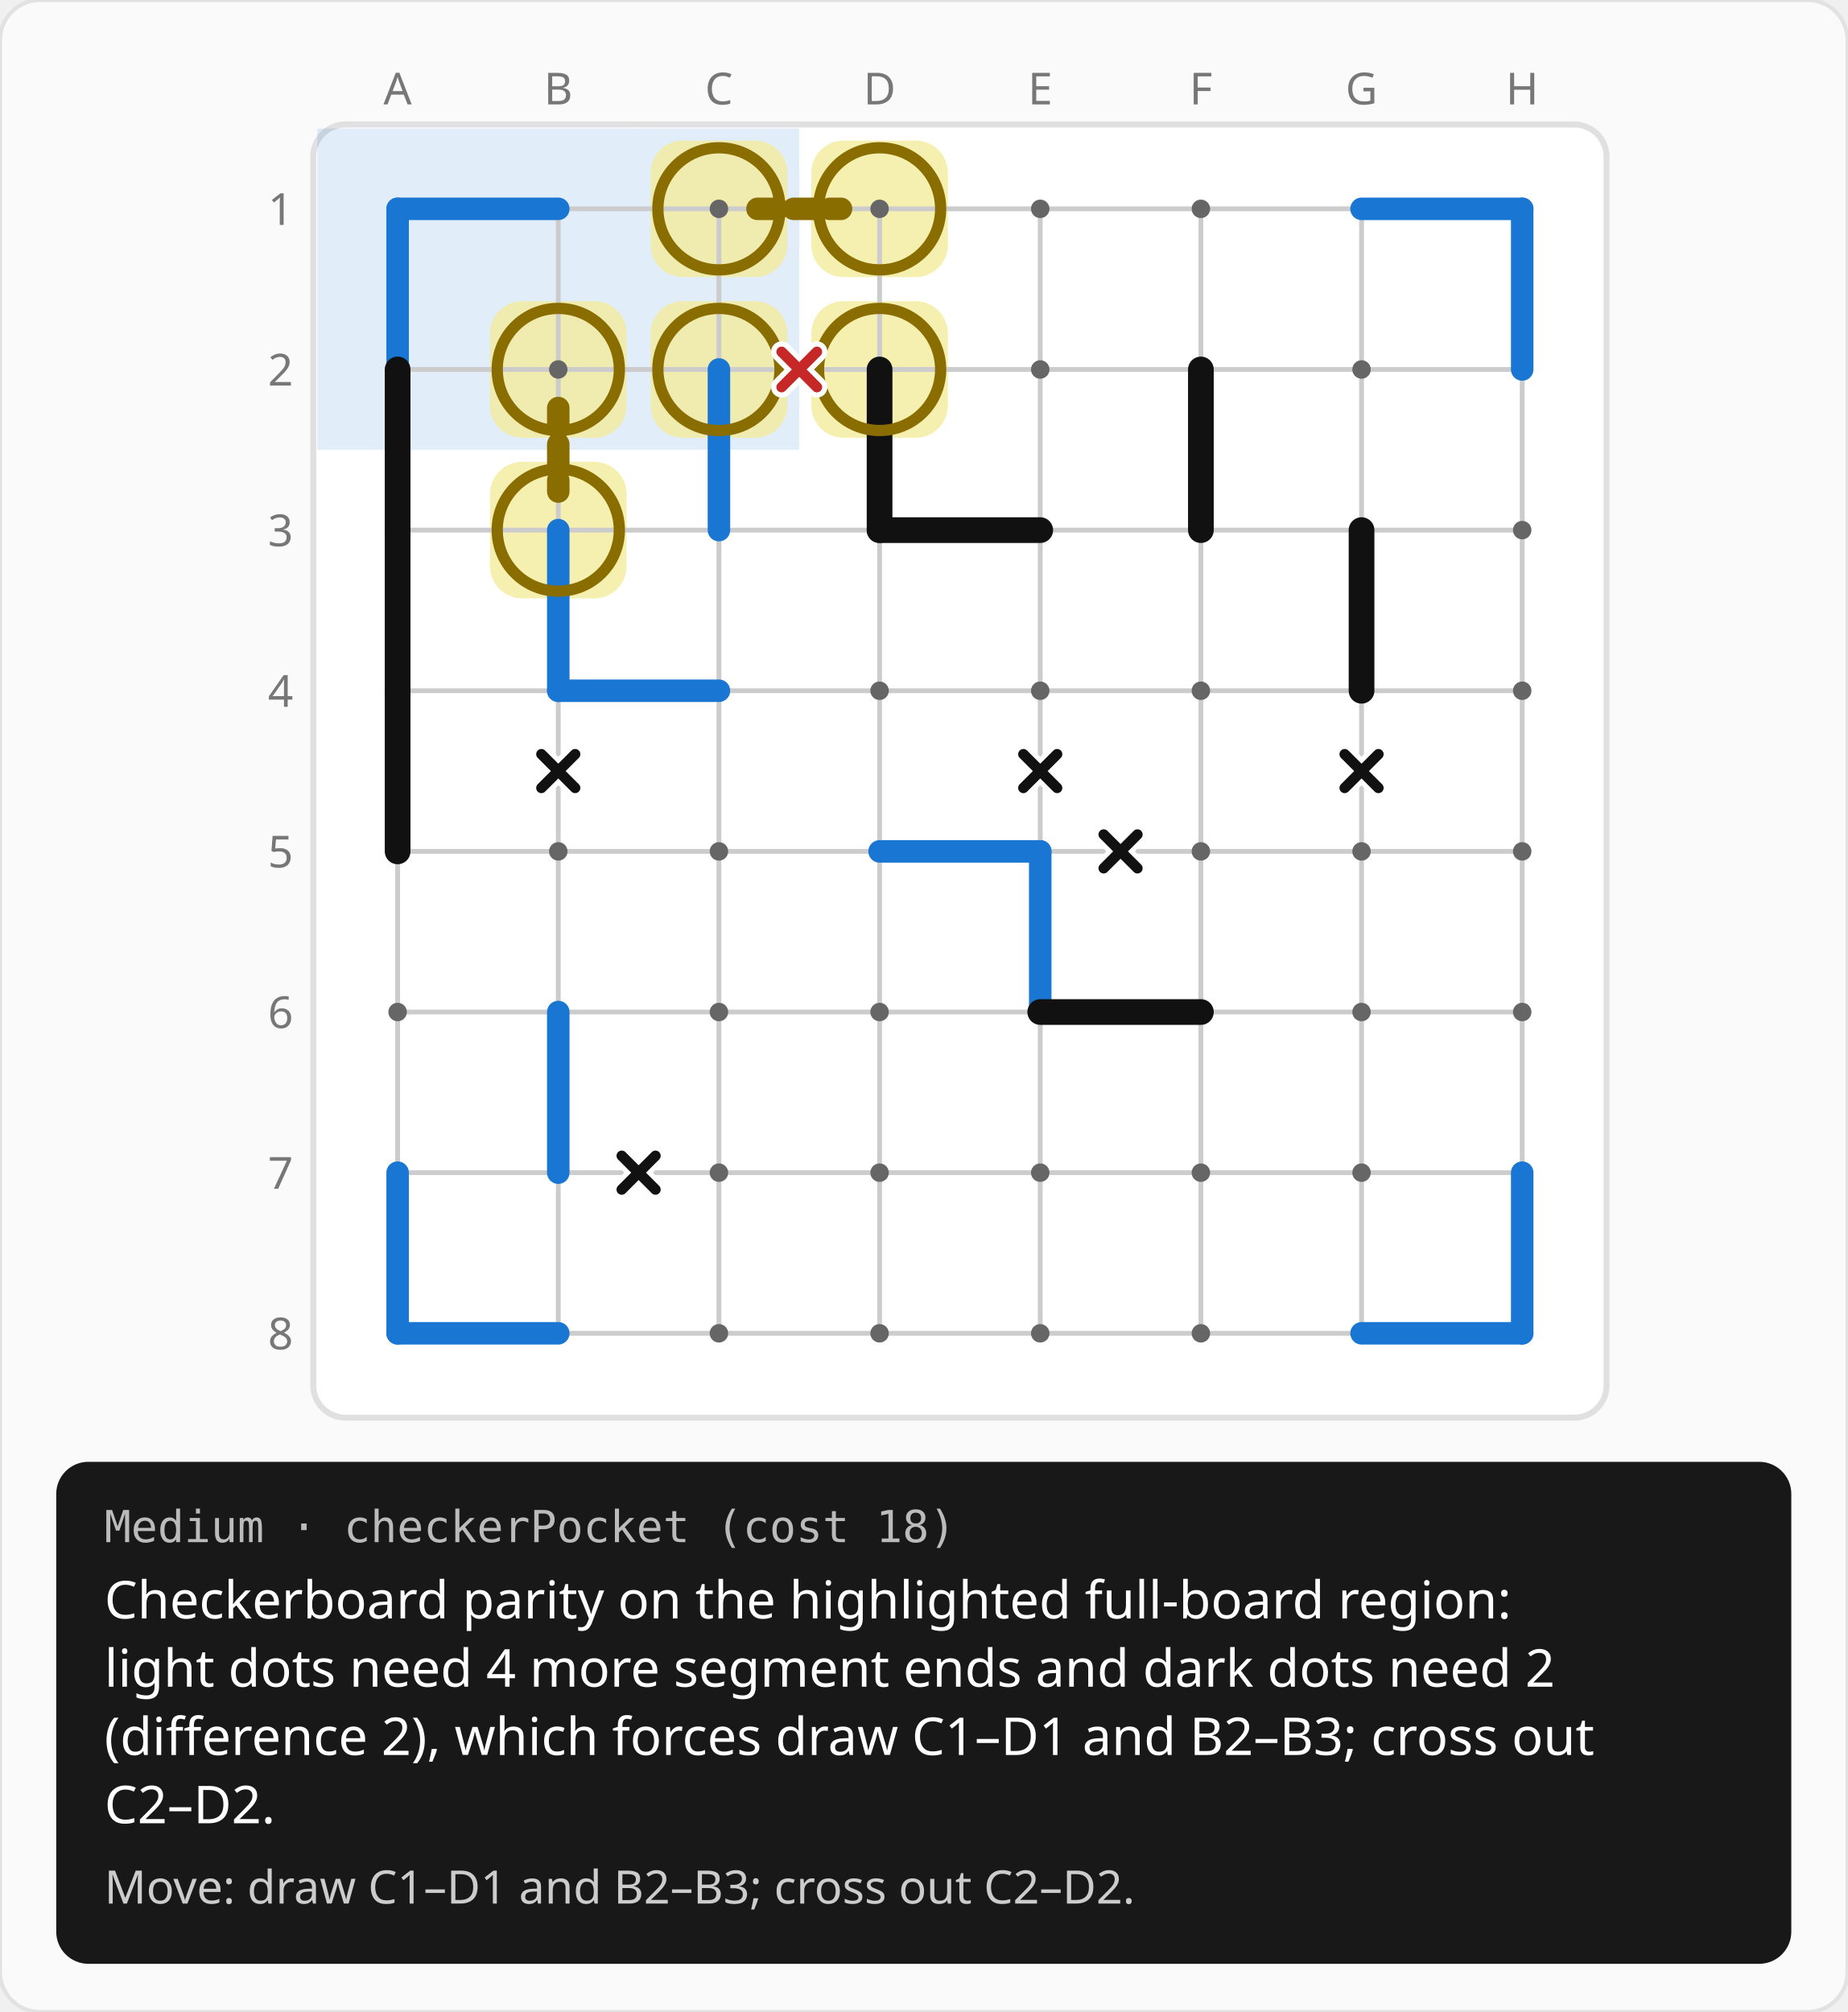
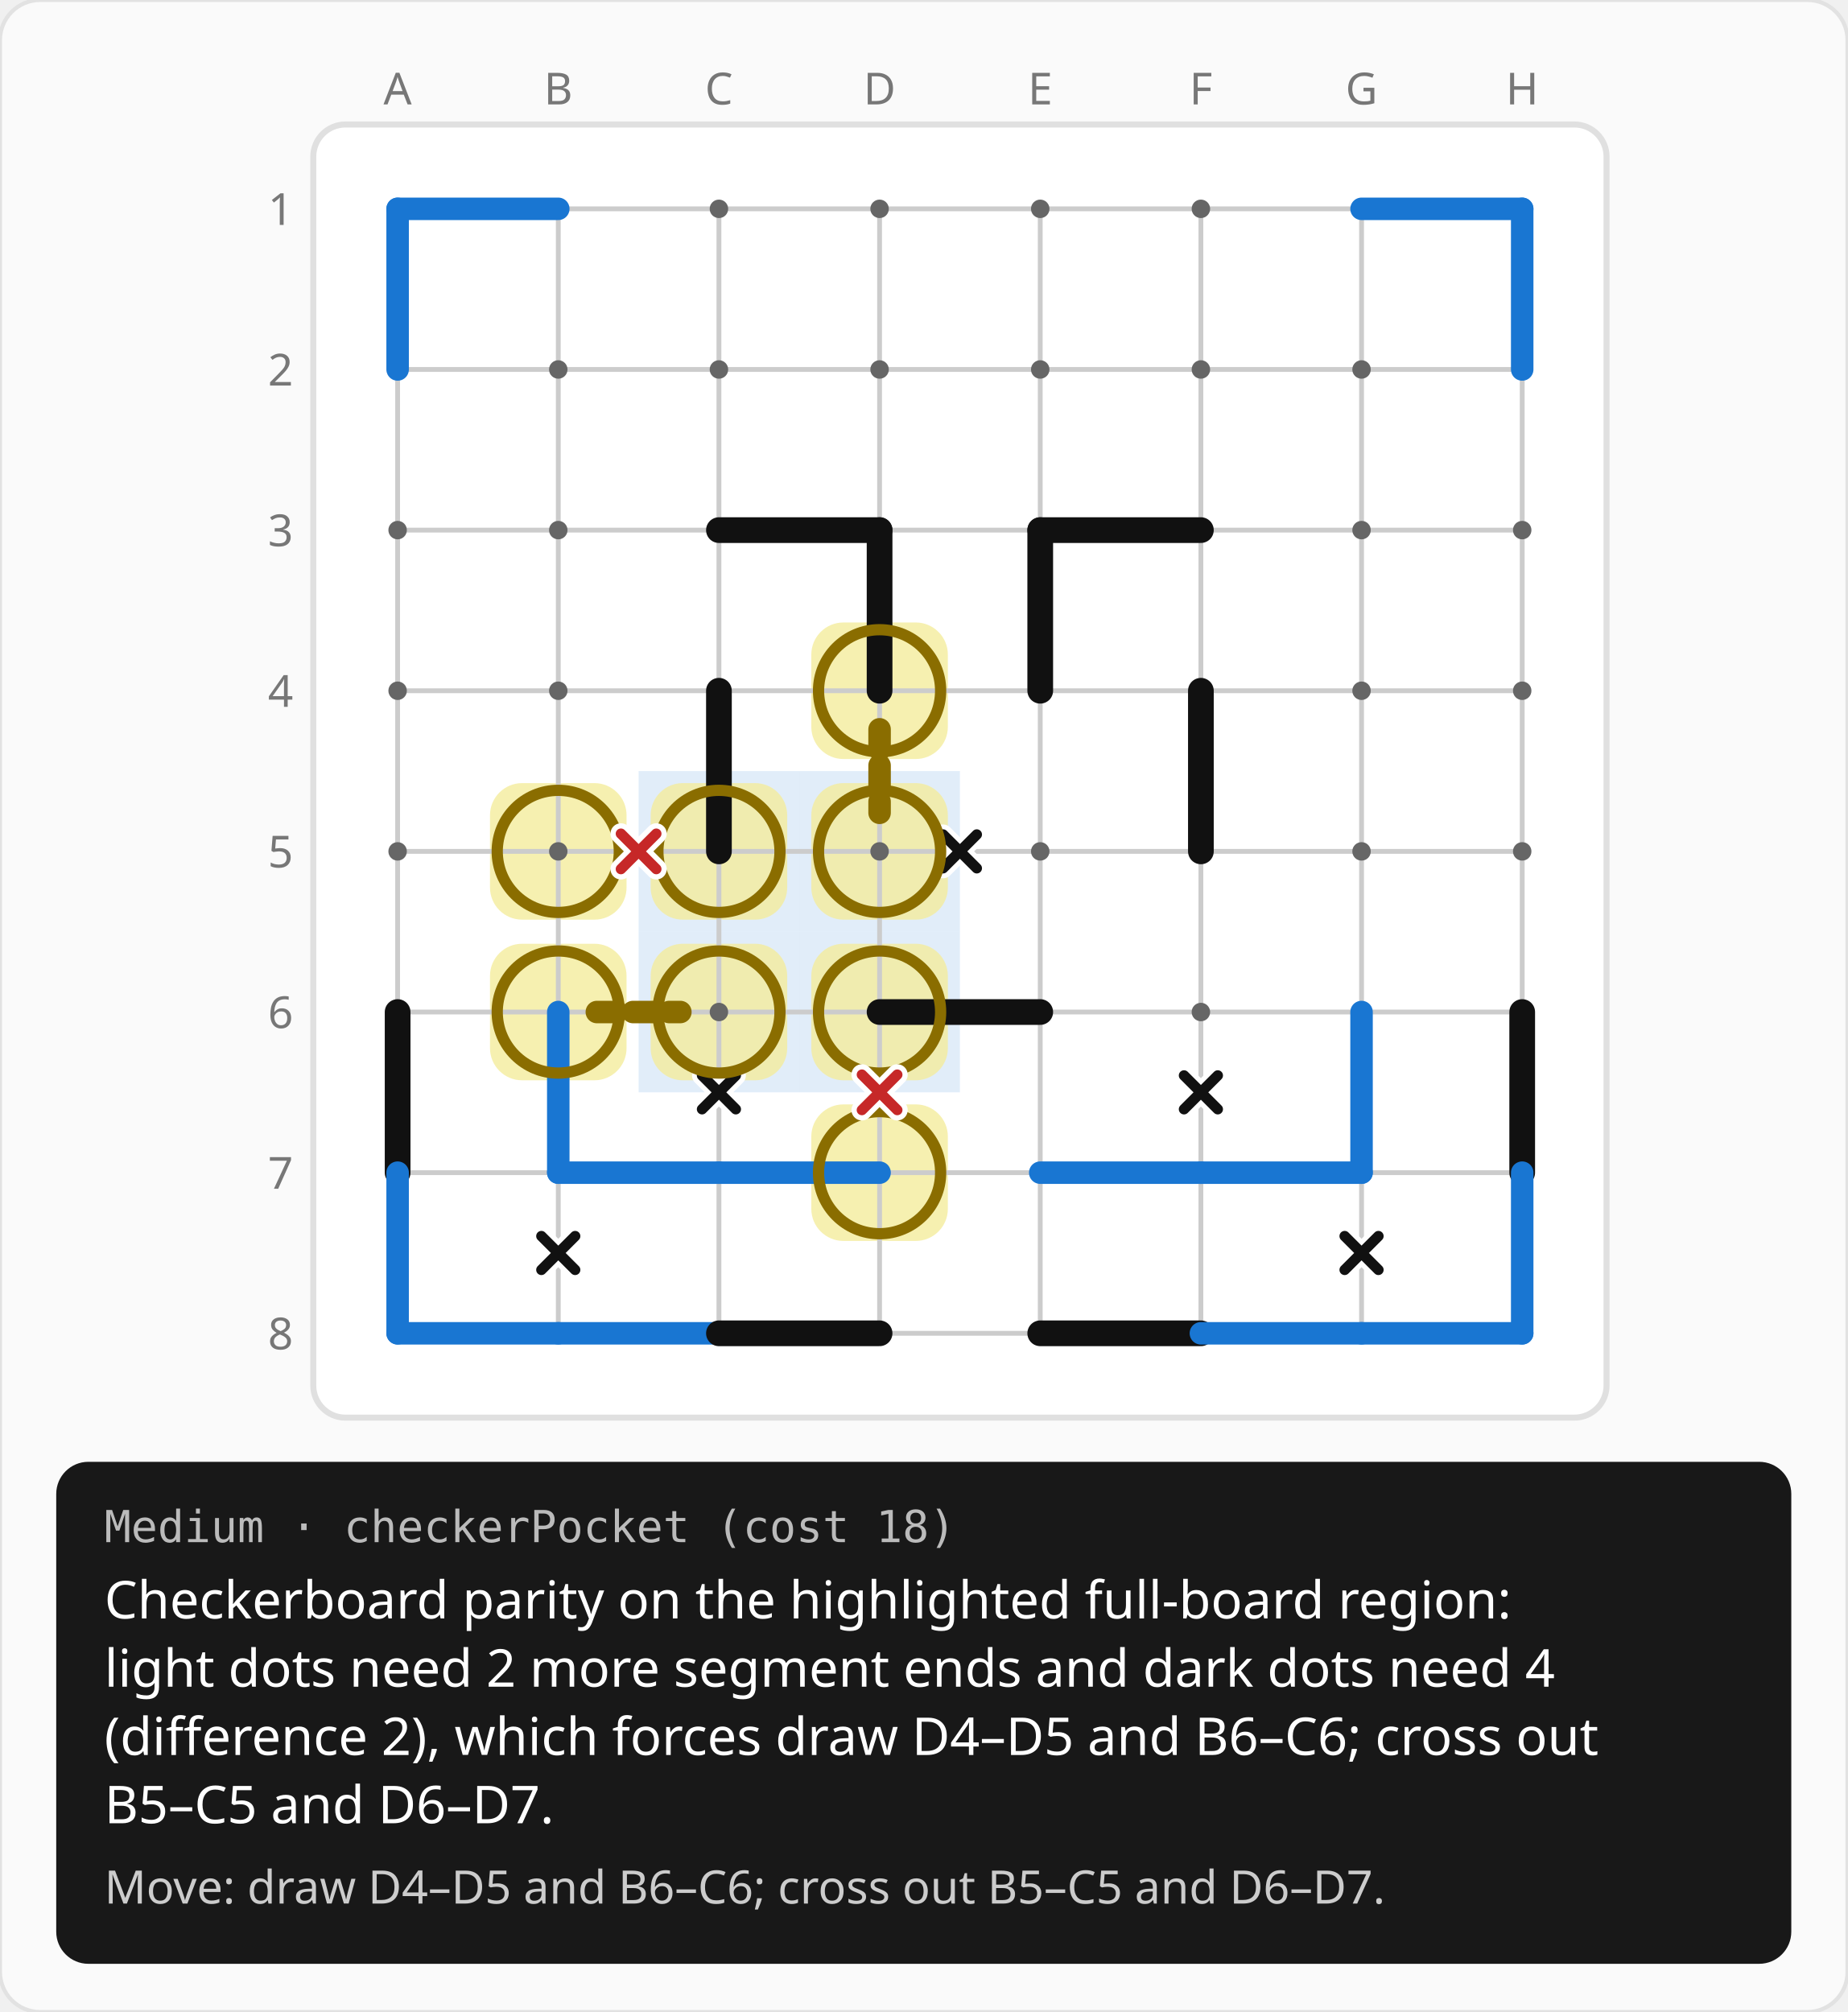
<svg xmlns="http://www.w3.org/2000/svg" width="460" height="501" viewBox="0 0 460 501">
  <rect width="460" height="501" rx="10" fill="#fafafa" stroke="#e2e2e2" />
  <defs>
    <pattern id="hatch" width="8" height="8" patternUnits="userSpaceOnUse" patternTransform="rotate(45)">
      <line x1="0" y1="0" x2="0" y2="8" stroke="#d55e00" stroke-width="3" opacity="0.55" />
    </pattern>
  </defs>
  <g transform="translate(59 12)">
    <text x="40" y="14" fill="#777777" font-size="11" font-family="system-ui, sans-serif" text-anchor="middle">A</text>
    <text x="80" y="14" fill="#777777" font-size="11" font-family="system-ui, sans-serif" text-anchor="middle">B</text>
    <text x="120" y="14" fill="#777777" font-size="11" font-family="system-ui, sans-serif" text-anchor="middle">C</text>
    <text x="160" y="14" fill="#777777" font-size="11" font-family="system-ui, sans-serif" text-anchor="middle">D</text>
    <text x="200" y="14" fill="#777777" font-size="11" font-family="system-ui, sans-serif" text-anchor="middle">E</text>
    <text x="240" y="14" fill="#777777" font-size="11" font-family="system-ui, sans-serif" text-anchor="middle">F</text>
    <text x="280" y="14" fill="#777777" font-size="11" font-family="system-ui, sans-serif" text-anchor="middle">G</text>
    <text x="320" y="14" fill="#777777" font-size="11" font-family="system-ui, sans-serif" text-anchor="middle">H</text>
    <text x="14" y="44" fill="#777777" font-size="11" font-family="system-ui, sans-serif" text-anchor="end">1</text>
    <text x="14" y="84" fill="#777777" font-size="11" font-family="system-ui, sans-serif" text-anchor="end">2</text>
    <text x="14" y="124" fill="#777777" font-size="11" font-family="system-ui, sans-serif" text-anchor="end">3</text>
    <text x="14" y="164" fill="#777777" font-size="11" font-family="system-ui, sans-serif" text-anchor="end">4</text>
    <text x="14" y="204" fill="#777777" font-size="11" font-family="system-ui, sans-serif" text-anchor="end">5</text>
    <text x="14" y="244" fill="#777777" font-size="11" font-family="system-ui, sans-serif" text-anchor="end">6</text>
    <text x="14" y="284" fill="#777777" font-size="11" font-family="system-ui, sans-serif" text-anchor="end">7</text>
    <text x="14" y="324" fill="#777777" font-size="11" font-family="system-ui, sans-serif" text-anchor="end">8</text>
    <g transform="translate(18 18)">
      <rect x="1" y="1" width="322" height="322" rx="8" fill="#ffffff" stroke="#e0e0e0" stroke-width="1.5" />
-       <rect x="2" y="2" width="40" height="40" fill="rgba(25,118,210,0.13)" />
-       <rect x="42" y="2" width="40" height="40" fill="rgba(25,118,210,0.13)" />
-       <rect x="82" y="2" width="40" height="40" fill="rgba(25,118,210,0.13)" />
-       <rect x="2" y="42" width="40" height="40" fill="rgba(25,118,210,0.13)" />
-       <rect x="42" y="42" width="40" height="40" fill="rgba(25,118,210,0.13)" />
-       <rect x="82" y="42" width="40" height="40" fill="rgba(25,118,210,0.13)" />
-       <rect x="85" y="5" width="34" height="34" rx="8" fill="rgba(244,236,156,0.8)" />
-       <rect x="125" y="5" width="34" height="34" rx="8" fill="rgba(244,236,156,0.8)" />
-       <rect x="45" y="45" width="34" height="34" rx="8" fill="rgba(244,236,156,0.8)" />
-       <rect x="45" y="85" width="34" height="34" rx="8" fill="rgba(244,236,156,0.8)" />
-       <rect x="85" y="45" width="34" height="34" rx="8" fill="rgba(244,236,156,0.8)" />
-       <rect x="125" y="45" width="34" height="34" rx="8" fill="rgba(244,236,156,0.8)" />
+       <rect x="82" y="162" width="40" height="40" fill="rgba(25,118,210,0.13)" />
+       <rect x="122" y="162" width="40" height="40" fill="rgba(25,118,210,0.13)" />
+       <rect x="82" y="202" width="40" height="40" fill="rgba(25,118,210,0.13)" />
+       <rect x="122" y="202" width="40" height="40" fill="rgba(25,118,210,0.13)" />
+       <rect x="125" y="125" width="34" height="34" rx="8" fill="rgba(244,236,156,0.8)" />
+       <rect x="125" y="165" width="34" height="34" rx="8" fill="rgba(244,236,156,0.8)" />
+       <rect x="45" y="205" width="34" height="34" rx="8" fill="rgba(244,236,156,0.8)" />
+       <rect x="85" y="205" width="34" height="34" rx="8" fill="rgba(244,236,156,0.8)" />
+       <rect x="45" y="165" width="34" height="34" rx="8" fill="rgba(244,236,156,0.8)" />
+       <rect x="85" y="165" width="34" height="34" rx="8" fill="rgba(244,236,156,0.8)" />
+       <rect x="125" y="205" width="34" height="34" rx="8" fill="rgba(244,236,156,0.8)" />
+       <rect x="125" y="245" width="34" height="34" rx="8" fill="rgba(244,236,156,0.8)" />
      <line x1="22" y1="22" x2="302" y2="22" stroke="#cccccc" stroke-width="1.2" />
      <line x1="22" y1="62" x2="302" y2="62" stroke="#cccccc" stroke-width="1.2" />
      <line x1="22" y1="102" x2="302" y2="102" stroke="#cccccc" stroke-width="1.2" />
      <line x1="22" y1="142" x2="302" y2="142" stroke="#cccccc" stroke-width="1.2" />
      <line x1="22" y1="182" x2="302" y2="182" stroke="#cccccc" stroke-width="1.2" />
      <line x1="22" y1="222" x2="302" y2="222" stroke="#cccccc" stroke-width="1.2" />
      <line x1="22" y1="262" x2="302" y2="262" stroke="#cccccc" stroke-width="1.2" />
      <line x1="22" y1="302" x2="302" y2="302" stroke="#cccccc" stroke-width="1.2" />
      <line x1="22" y1="22" x2="22" y2="302" stroke="#cccccc" stroke-width="1.2" />
      <line x1="62" y1="22" x2="62" y2="302" stroke="#cccccc" stroke-width="1.2" />
      <line x1="102" y1="22" x2="102" y2="302" stroke="#cccccc" stroke-width="1.2" />
      <line x1="142" y1="22" x2="142" y2="302" stroke="#cccccc" stroke-width="1.2" />
      <line x1="182" y1="22" x2="182" y2="302" stroke="#cccccc" stroke-width="1.2" />
      <line x1="222" y1="22" x2="222" y2="302" stroke="#cccccc" stroke-width="1.2" />
      <line x1="262" y1="22" x2="262" y2="302" stroke="#cccccc" stroke-width="1.2" />
      <line x1="302" y1="22" x2="302" y2="302" stroke="#cccccc" stroke-width="1.2" />
      <circle cx="22" cy="22" r="2.3" fill="#666666" />
      <circle cx="62" cy="22" r="2.3" fill="#666666" />
      <circle cx="102" cy="22" r="2.3" fill="#666666" />
      <circle cx="142" cy="22" r="2.3" fill="#666666" />
      <circle cx="182" cy="22" r="2.3" fill="#666666" />
      <circle cx="222" cy="22" r="2.3" fill="#666666" />
      <circle cx="262" cy="22" r="2.3" fill="#666666" />
      <circle cx="302" cy="22" r="2.3" fill="#666666" />
      <circle cx="22" cy="62" r="2.3" fill="#666666" />
      <circle cx="62" cy="62" r="2.3" fill="#666666" />
      <circle cx="102" cy="62" r="2.3" fill="#666666" />
      <circle cx="142" cy="62" r="2.3" fill="#666666" />
      <circle cx="182" cy="62" r="2.3" fill="#666666" />
      <circle cx="222" cy="62" r="2.3" fill="#666666" />
      <circle cx="262" cy="62" r="2.3" fill="#666666" />
      <circle cx="302" cy="62" r="2.3" fill="#666666" />
      <circle cx="22" cy="102" r="2.3" fill="#666666" />
      <circle cx="62" cy="102" r="2.3" fill="#666666" />
      <circle cx="102" cy="102" r="2.3" fill="#666666" />
      <circle cx="142" cy="102" r="2.3" fill="#666666" />
      <circle cx="182" cy="102" r="2.3" fill="#666666" />
      <circle cx="222" cy="102" r="2.3" fill="#666666" />
      <circle cx="262" cy="102" r="2.3" fill="#666666" />
      <circle cx="302" cy="102" r="2.3" fill="#666666" />
      <circle cx="22" cy="142" r="2.3" fill="#666666" />
      <circle cx="62" cy="142" r="2.3" fill="#666666" />
      <circle cx="102" cy="142" r="2.3" fill="#666666" />
      <circle cx="142" cy="142" r="2.3" fill="#666666" />
      <circle cx="182" cy="142" r="2.3" fill="#666666" />
      <circle cx="222" cy="142" r="2.3" fill="#666666" />
      <circle cx="262" cy="142" r="2.3" fill="#666666" />
      <circle cx="302" cy="142" r="2.3" fill="#666666" />
      <circle cx="22" cy="182" r="2.3" fill="#666666" />
      <circle cx="62" cy="182" r="2.3" fill="#666666" />
      <circle cx="102" cy="182" r="2.3" fill="#666666" />
      <circle cx="142" cy="182" r="2.3" fill="#666666" />
      <circle cx="182" cy="182" r="2.3" fill="#666666" />
      <circle cx="222" cy="182" r="2.3" fill="#666666" />
      <circle cx="262" cy="182" r="2.3" fill="#666666" />
      <circle cx="302" cy="182" r="2.3" fill="#666666" />
      <circle cx="22" cy="222" r="2.3" fill="#666666" />
      <circle cx="62" cy="222" r="2.3" fill="#666666" />
      <circle cx="102" cy="222" r="2.3" fill="#666666" />
      <circle cx="142" cy="222" r="2.3" fill="#666666" />
      <circle cx="182" cy="222" r="2.3" fill="#666666" />
      <circle cx="222" cy="222" r="2.3" fill="#666666" />
      <circle cx="262" cy="222" r="2.3" fill="#666666" />
      <circle cx="302" cy="222" r="2.3" fill="#666666" />
      <circle cx="22" cy="262" r="2.3" fill="#666666" />
      <circle cx="62" cy="262" r="2.3" fill="#666666" />
      <circle cx="102" cy="262" r="2.3" fill="#666666" />
      <circle cx="142" cy="262" r="2.3" fill="#666666" />
      <circle cx="182" cy="262" r="2.3" fill="#666666" />
      <circle cx="222" cy="262" r="2.3" fill="#666666" />
      <circle cx="262" cy="262" r="2.3" fill="#666666" />
      <circle cx="302" cy="262" r="2.3" fill="#666666" />
      <circle cx="22" cy="302" r="2.3" fill="#666666" />
      <circle cx="62" cy="302" r="2.3" fill="#666666" />
      <circle cx="102" cy="302" r="2.3" fill="#666666" />
      <circle cx="142" cy="302" r="2.3" fill="#666666" />
      <circle cx="182" cy="302" r="2.3" fill="#666666" />
      <circle cx="222" cy="302" r="2.3" fill="#666666" />
      <circle cx="262" cy="302" r="2.3" fill="#666666" />
      <circle cx="302" cy="302" r="2.3" fill="#666666" />
      <line x1="22" y1="22" x2="62" y2="22" stroke="#1976d2" stroke-width="5.6" stroke-linecap="round" />
      <line x1="22" y1="22" x2="22" y2="62" stroke="#1976d2" stroke-width="5.6" stroke-linecap="round" />
      <line x1="262" y1="22" x2="302" y2="22" stroke="#1976d2" stroke-width="5.6" stroke-linecap="round" />
      <line x1="302" y1="22" x2="302" y2="62" stroke="#1976d2" stroke-width="5.6" stroke-linecap="round" />
-       <line x1="22" y1="62" x2="22" y2="102" stroke="#111111" stroke-width="6.4" stroke-linecap="round" />
-       <line x1="102" y1="62" x2="102" y2="102" stroke="#1976d2" stroke-width="5.6" stroke-linecap="round" />
-       <line x1="142" y1="62" x2="142" y2="102" stroke="#111111" stroke-width="6.4" stroke-linecap="round" />
-       <line x1="222" y1="62" x2="222" y2="102" stroke="#111111" stroke-width="6.4" stroke-linecap="round" />
-       <line x1="22" y1="102" x2="22" y2="142" stroke="#111111" stroke-width="6.4" stroke-linecap="round" />
-       <line x1="62" y1="102" x2="62" y2="142" stroke="#1976d2" stroke-width="5.6" stroke-linecap="round" />
-       <line x1="142" y1="102" x2="182" y2="102" stroke="#111111" stroke-width="6.4" stroke-linecap="round" />
-       <line x1="262" y1="102" x2="262" y2="142" stroke="#111111" stroke-width="6.4" stroke-linecap="round" />
-       <line x1="22" y1="142" x2="22" y2="182" stroke="#111111" stroke-width="6.4" stroke-linecap="round" />
-       <line x1="62" y1="142" x2="102" y2="142" stroke="#1976d2" stroke-width="5.6" stroke-linecap="round" />
-       <line x1="142" y1="182" x2="182" y2="182" stroke="#1976d2" stroke-width="5.6" stroke-linecap="round" />
-       <line x1="182" y1="182" x2="182" y2="222" stroke="#1976d2" stroke-width="5.6" stroke-linecap="round" />
+       <line x1="102" y1="102" x2="142" y2="102" stroke="#111111" stroke-width="6.4" stroke-linecap="round" />
+       <line x1="142" y1="102" x2="142" y2="142" stroke="#111111" stroke-width="6.4" stroke-linecap="round" />
+       <line x1="182" y1="102" x2="222" y2="102" stroke="#111111" stroke-width="6.4" stroke-linecap="round" />
+       <line x1="182" y1="102" x2="182" y2="142" stroke="#111111" stroke-width="6.4" stroke-linecap="round" />
+       <line x1="102" y1="142" x2="102" y2="182" stroke="#111111" stroke-width="6.4" stroke-linecap="round" />
+       <line x1="222" y1="142" x2="222" y2="182" stroke="#111111" stroke-width="6.4" stroke-linecap="round" />
+       <line x1="22" y1="222" x2="22" y2="262" stroke="#111111" stroke-width="6.4" stroke-linecap="round" />
      <line x1="62" y1="222" x2="62" y2="262" stroke="#1976d2" stroke-width="5.6" stroke-linecap="round" />
-       <line x1="182" y1="222" x2="222" y2="222" stroke="#111111" stroke-width="6.4" stroke-linecap="round" />
+       <line x1="142" y1="222" x2="182" y2="222" stroke="#111111" stroke-width="6.4" stroke-linecap="round" />
+       <line x1="262" y1="222" x2="262" y2="262" stroke="#1976d2" stroke-width="5.6" stroke-linecap="round" />
+       <line x1="302" y1="222" x2="302" y2="262" stroke="#111111" stroke-width="6.4" stroke-linecap="round" />
      <line x1="22" y1="262" x2="22" y2="302" stroke="#1976d2" stroke-width="5.6" stroke-linecap="round" />
+       <line x1="62" y1="262" x2="102" y2="262" stroke="#1976d2" stroke-width="5.6" stroke-linecap="round" />
+       <line x1="102" y1="262" x2="142" y2="262" stroke="#1976d2" stroke-width="5.6" stroke-linecap="round" />
+       <line x1="182" y1="262" x2="222" y2="262" stroke="#1976d2" stroke-width="5.6" stroke-linecap="round" />
+       <line x1="222" y1="262" x2="262" y2="262" stroke="#1976d2" stroke-width="5.6" stroke-linecap="round" />
      <line x1="302" y1="262" x2="302" y2="302" stroke="#1976d2" stroke-width="5.6" stroke-linecap="round" />
      <line x1="22" y1="302" x2="62" y2="302" stroke="#1976d2" stroke-width="5.6" stroke-linecap="round" />
+       <line x1="62" y1="302" x2="102" y2="302" stroke="#1976d2" stroke-width="5.6" stroke-linecap="round" />
+       <line x1="102" y1="302" x2="142" y2="302" stroke="#111111" stroke-width="6.4" stroke-linecap="round" />
+       <line x1="182" y1="302" x2="222" y2="302" stroke="#111111" stroke-width="6.4" stroke-linecap="round" />
+       <line x1="222" y1="302" x2="262" y2="302" stroke="#1976d2" stroke-width="5.6" stroke-linecap="round" />
      <line x1="262" y1="302" x2="302" y2="302" stroke="#1976d2" stroke-width="5.6" stroke-linecap="round" />
-       <path d="M57.8 157.8L66.2 166.2M57.8 166.2L66.2 157.8" stroke="#ffffff" stroke-width="5" stroke-linecap="round" />
-       <path d="M57.8 157.8L66.2 166.2M57.8 166.2L66.2 157.8" stroke="#111111" stroke-width="2.6" stroke-linecap="round" />
-       <path d="M177.8 157.8L186.2 166.2M177.8 166.2L186.2 157.8" stroke="#ffffff" stroke-width="5" stroke-linecap="round" />
-       <path d="M177.8 157.8L186.2 166.2M177.8 166.2L186.2 157.8" stroke="#111111" stroke-width="2.6" stroke-linecap="round" />
-       <path d="M257.8 157.8L266.2 166.2M257.8 166.2L266.2 157.8" stroke="#ffffff" stroke-width="5" stroke-linecap="round" />
-       <path d="M257.8 157.8L266.2 166.2M257.8 166.2L266.2 157.8" stroke="#111111" stroke-width="2.6" stroke-linecap="round" />
-       <path d="M197.8 177.8L206.2 186.2M197.8 186.2L206.2 177.8" stroke="#ffffff" stroke-width="5" stroke-linecap="round" />
-       <path d="M197.8 177.8L206.2 186.2M197.8 186.2L206.2 177.8" stroke="#111111" stroke-width="2.6" stroke-linecap="round" />
-       <path d="M77.8 257.8L86.2 266.2M77.8 266.2L86.2 257.8" stroke="#ffffff" stroke-width="5" stroke-linecap="round" />
-       <path d="M77.8 257.8L86.2 266.2M77.8 266.2L86.2 257.8" stroke="#111111" stroke-width="2.6" stroke-linecap="round" />
-       <circle cx="102" cy="22" r="15.2" fill="none" stroke="#8a6d00" stroke-width="2.8" />
-       <circle cx="142" cy="22" r="15.2" fill="none" stroke="#8a6d00" stroke-width="2.8" />
-       <circle cx="62" cy="62" r="15.2" fill="none" stroke="#8a6d00" stroke-width="2.8" />
-       <circle cx="62" cy="102" r="15.2" fill="none" stroke="#8a6d00" stroke-width="2.8" />
-       <circle cx="102" cy="62" r="15.2" fill="none" stroke="#8a6d00" stroke-width="2.8" />
-       <circle cx="142" cy="62" r="15.2" fill="none" stroke="#8a6d00" stroke-width="2.8" />
-       <line x1="111.6" y1="22" x2="132.4" y2="22" stroke="#8a6d00" stroke-width="5.6" stroke-linecap="round" stroke-dasharray="5 4" />
-       <line x1="62" y1="71.6" x2="62" y2="92.4" stroke="#8a6d00" stroke-width="5.6" stroke-linecap="round" stroke-dasharray="5 4" />
-       <path d="M117.6 57.6L126.4 66.4M117.6 66.4L126.4 57.6" stroke="#ffffff" stroke-width="5.2" stroke-linecap="round" />
-       <path d="M117.6 57.6L126.4 66.4M117.6 66.4L126.4 57.6" stroke="#c62828" stroke-width="2.6" stroke-linecap="round" />
+       <path d="M157.8 177.8L166.2 186.2M157.8 186.2L166.2 177.8" stroke="#ffffff" stroke-width="5" stroke-linecap="round" />
+       <path d="M157.8 177.8L166.2 186.2M157.8 186.2L166.2 177.8" stroke="#111111" stroke-width="2.6" stroke-linecap="round" />
+       <path d="M97.8 237.8L106.2 246.2M97.8 246.2L106.2 237.8" stroke="#ffffff" stroke-width="5" stroke-linecap="round" />
+       <path d="M97.8 237.8L106.2 246.2M97.8 246.2L106.2 237.8" stroke="#111111" stroke-width="2.6" stroke-linecap="round" />
+       <path d="M217.8 237.8L226.2 246.2M217.8 246.2L226.2 237.8" stroke="#ffffff" stroke-width="5" stroke-linecap="round" />
+       <path d="M217.8 237.8L226.2 246.2M217.8 246.2L226.2 237.8" stroke="#111111" stroke-width="2.6" stroke-linecap="round" />
+       <path d="M57.8 277.8L66.2 286.2M57.8 286.2L66.2 277.8" stroke="#ffffff" stroke-width="5" stroke-linecap="round" />
+       <path d="M57.8 277.8L66.2 286.2M57.8 286.2L66.2 277.8" stroke="#111111" stroke-width="2.6" stroke-linecap="round" />
+       <path d="M257.8 277.8L266.2 286.2M257.8 286.2L266.2 277.8" stroke="#ffffff" stroke-width="5" stroke-linecap="round" />
+       <path d="M257.8 277.8L266.2 286.2M257.8 286.2L266.2 277.8" stroke="#111111" stroke-width="2.6" stroke-linecap="round" />
+       <circle cx="142" cy="142" r="15.2" fill="none" stroke="#8a6d00" stroke-width="2.8" />
+       <circle cx="142" cy="182" r="15.2" fill="none" stroke="#8a6d00" stroke-width="2.8" />
+       <circle cx="62" cy="222" r="15.2" fill="none" stroke="#8a6d00" stroke-width="2.8" />
+       <circle cx="102" cy="222" r="15.2" fill="none" stroke="#8a6d00" stroke-width="2.8" />
+       <circle cx="62" cy="182" r="15.2" fill="none" stroke="#8a6d00" stroke-width="2.8" />
+       <circle cx="102" cy="182" r="15.2" fill="none" stroke="#8a6d00" stroke-width="2.8" />
+       <circle cx="142" cy="222" r="15.2" fill="none" stroke="#8a6d00" stroke-width="2.8" />
+       <circle cx="142" cy="262" r="15.2" fill="none" stroke="#8a6d00" stroke-width="2.8" />
+       <line x1="142" y1="151.6" x2="142" y2="172.4" stroke="#8a6d00" stroke-width="5.6" stroke-linecap="round" stroke-dasharray="5 4" />
+       <line x1="71.6" y1="222" x2="92.4" y2="222" stroke="#8a6d00" stroke-width="5.6" stroke-linecap="round" stroke-dasharray="5 4" />
+       <path d="M77.6 177.6L86.4 186.4M77.6 186.4L86.4 177.6" stroke="#ffffff" stroke-width="5.2" stroke-linecap="round" />
+       <path d="M77.6 177.6L86.4 186.4M77.6 186.4L86.4 177.6" stroke="#c62828" stroke-width="2.6" stroke-linecap="round" />
+       <path d="M137.6 237.6L146.4 246.4M137.6 246.4L146.4 237.6" stroke="#ffffff" stroke-width="5.2" stroke-linecap="round" />
+       <path d="M137.6 237.6L146.4 246.4M137.6 246.4L146.4 237.6" stroke="#c62828" stroke-width="2.6" stroke-linecap="round" />
    </g>
  </g>
  <rect x="14" y="364" width="432" height="125" rx="8" fill="#181818" />
  <text x="26" y="384" fill="#bbbbbb" font-size="11" font-family="ui-monospace, Menlo, monospace">Medium · checkerPocket (cost 18)</text>
  <text x="26" y="403" fill="#ffffff" font-size="13" font-family="system-ui, sans-serif">Checkerboard parity on the highlighted full-board region:</text>
-   <text x="26" y="420" fill="#ffffff" font-size="13" font-family="system-ui, sans-serif">light dots need 4 more segment ends and dark dots need 2</text>
-   <text x="26" y="437" fill="#ffffff" font-size="13" font-family="system-ui, sans-serif">(difference 2), which forces draw C1–D1 and B2–B3; cross out</text>
-   <text x="26" y="454" fill="#ffffff" font-size="13" font-family="system-ui, sans-serif">C2–D2.</text>
-   <text x="26" y="474" fill="#cccccc" font-size="11.5" font-family="system-ui, sans-serif">Move: draw C1–D1 and B2–B3; cross out C2–D2.</text>
+   <text x="26" y="420" fill="#ffffff" font-size="13" font-family="system-ui, sans-serif">light dots need 2 more segment ends and dark dots need 4</text>
+   <text x="26" y="437" fill="#ffffff" font-size="13" font-family="system-ui, sans-serif">(difference 2), which forces draw D4–D5 and B6–C6; cross out</text>
+   <text x="26" y="454" fill="#ffffff" font-size="13" font-family="system-ui, sans-serif">B5–C5 and D6–D7.</text>
+   <text x="26" y="474" fill="#cccccc" font-size="11.5" font-family="system-ui, sans-serif">Move: draw D4–D5 and B6–C6; cross out B5–C5 and D6–D7.</text>
</svg>
